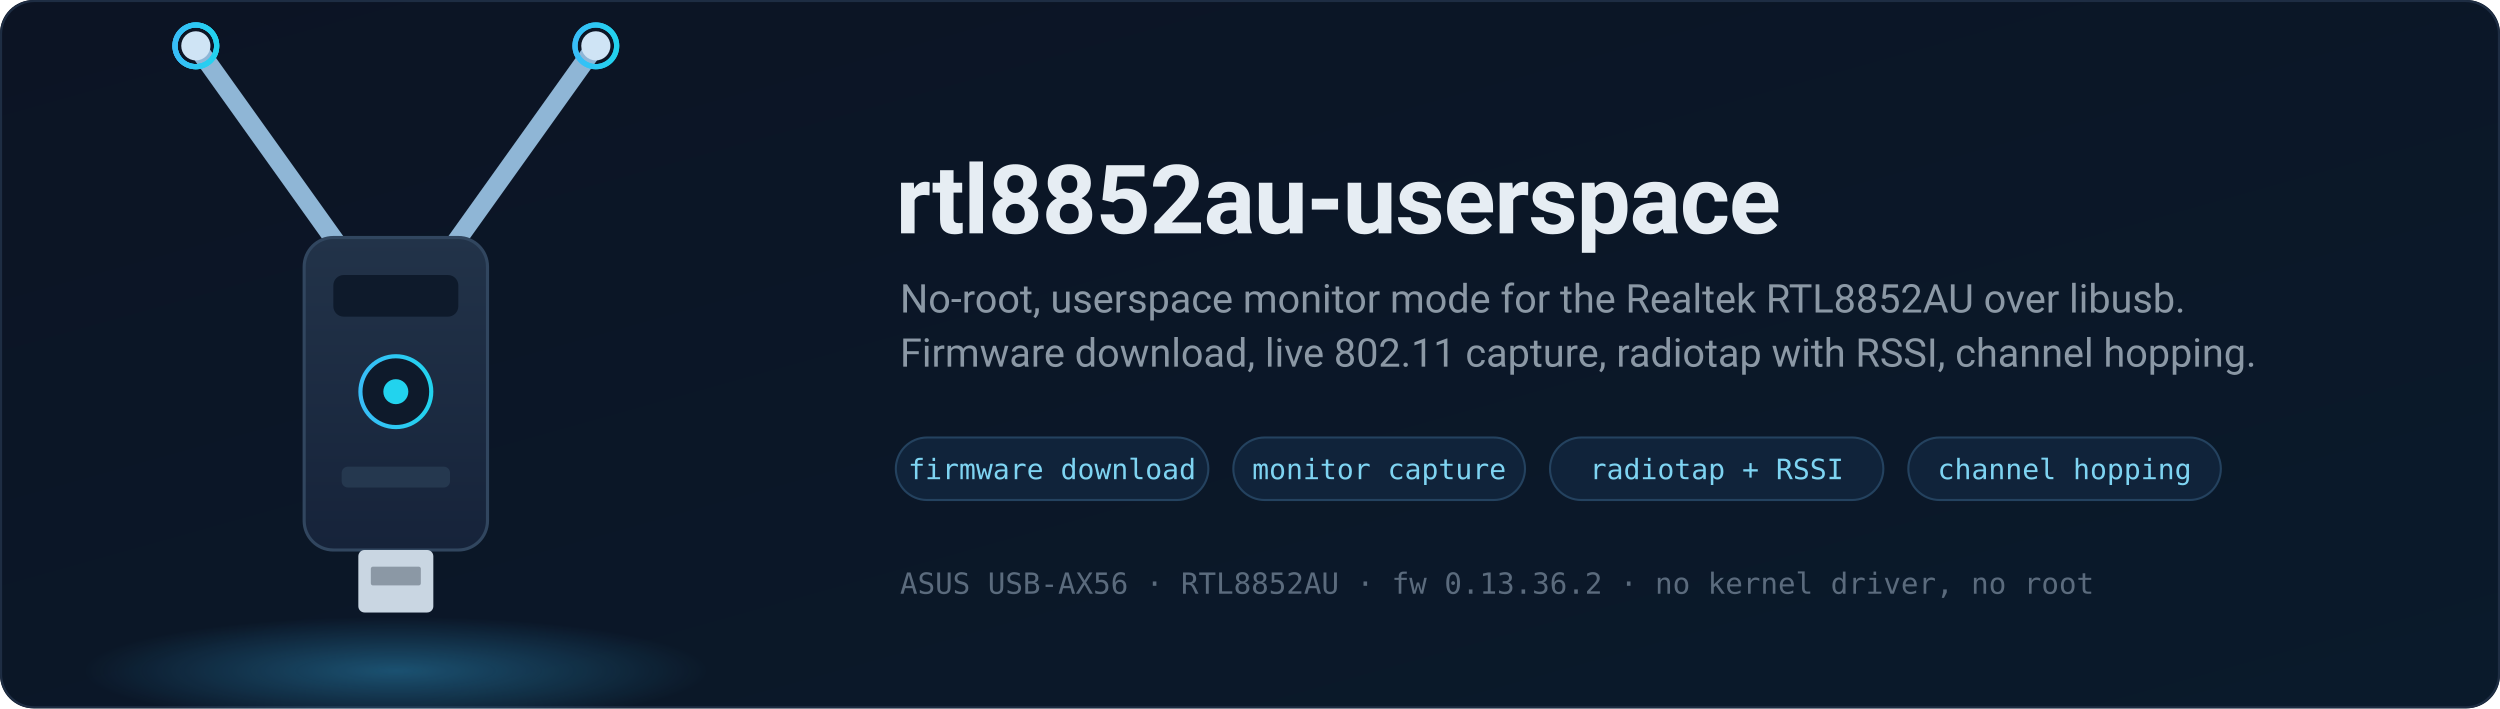
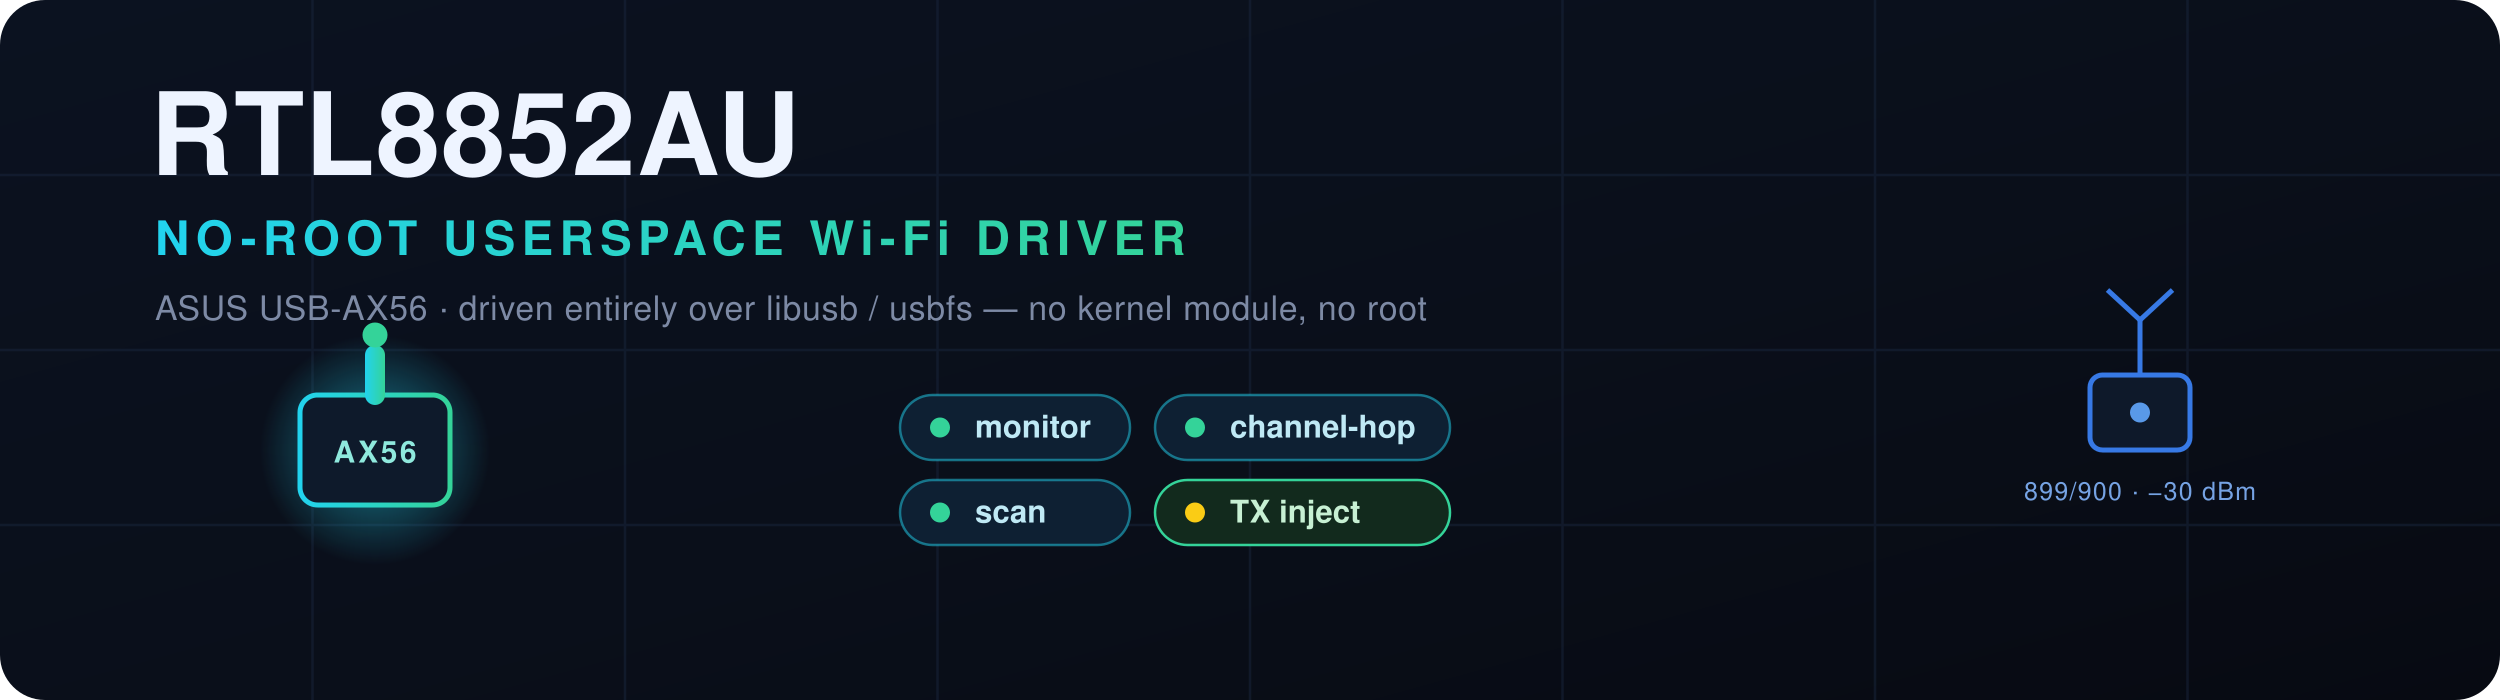
- <svg xmlns="http://www.w3.org/2000/svg" viewBox="0 0 1200 340" width="1200" height="340" font-family="'Segoe UI',system-ui,-apple-system,Roboto,Helvetica,Arial,sans-serif">
+ <svg xmlns="http://www.w3.org/2000/svg" viewBox="0 0 1000 280" width="1000" height="280" font-family="'Segoe UI',system-ui,-apple-system,Helvetica,Arial,sans-serif" role="img" aria-label="RTL8852AU no-root userspace driver">
  <defs>
    <linearGradient id="bg" x1="0" y1="0" x2="1" y2="1">
-       <stop offset="0" stop-color="#0c1424" />
-       <stop offset="1" stop-color="#0a1a2b" />
-     </linearGradient>
-     <linearGradient id="body" x1="0" y1="0" x2="0" y2="1">
-       <stop offset="0" stop-color="#223349" />
-       <stop offset="1" stop-color="#16233a" />
+       <stop offset="0" stop-color="#0b1220" />
+       <stop offset="0.55" stop-color="#0a0f1a" />
+       <stop offset="1" stop-color="#070a12" />
    </linearGradient>
    <linearGradient id="accent" x1="0" y1="0" x2="1" y2="0">
-       <stop offset="0" stop-color="#38bdf8" />
-       <stop offset="1" stop-color="#22d3ee" />
+       <stop offset="0" stop-color="#22d3ee" />
+       <stop offset="1" stop-color="#34d399" />
    </linearGradient>
-     <radialGradient id="glow" cx="0.5" cy="0.5" r="0.5">
-       <stop offset="0" stop-color="#38bdf8" stop-opacity="0.35" />
-       <stop offset="1" stop-color="#38bdf8" stop-opacity="0" />
+     <radialGradient id="txglow" cx="0.5" cy="0.5" r="0.5">
+       <stop offset="0" stop-color="#22d3ee" stop-opacity="0.55" />
+       <stop offset="1" stop-color="#22d3ee" stop-opacity="0" />
    </radialGradient>
+     <filter id="soft" x="-50%" y="-50%" width="200%" height="200%">
+       <feGaussianBlur stdDeviation="3.2" />
+     </filter>
+     <clipPath id="card">
+       <rect x="0" y="0" width="1000" height="280" rx="18" />
+     </clipPath>
  </defs>
-   <rect x="0" y="0" width="1200" height="340" rx="16" fill="url(#bg)" />
-   <rect x="0.5" y="0.5" width="1199" height="339" rx="16" fill="none" stroke="#1e2d43" stroke-width="1" />
-   <g transform="translate(190 172)">
-     <ellipse cx="0" cy="150" rx="150" ry="26" fill="url(#glow)" />
-     <g stroke="#8fb6d6" stroke-width="9" stroke-linecap="round" fill="none">
-       <line x1="-26" y1="-52" x2="-96" y2="-150" />
-       <line x1="26" y1="-52" x2="96" y2="-150" />
+   <g clip-path="url(#card)">
+     <rect width="1000" height="280" fill="url(#bg)" />
+     <g stroke="#1b2740" stroke-width="1" opacity="0.45">
+       <path d="M0 70H1000M0 140H1000M0 210H1000" />
+       <path d="M125 0V280M250 0V280M375 0V280M500 0V280M625 0V280M750 0V280M875 0V280" />
    </g>
-     <circle cx="-96" cy="-150" r="7" fill="#cfe4f5" />
-     <circle cx="96" cy="-150" r="7" fill="#cfe4f5" />
-     <g fill="none" stroke="url(#accent)" stroke-width="2.5">
-       <circle cx="-96" cy="-150" r="10">
-         <animate attributeName="r" values="6;46" dur="2.6s" repeatCount="indefinite" />
-         <animate attributeName="opacity" values="0.9;0" dur="2.6s" repeatCount="indefinite" />
+     <g fill="none" stroke="url(#accent)" stroke-width="2">
+       <circle cx="150" cy="180" r="10" opacity="0">
+         <animate attributeName="r" values="10;300" dur="3.4s" repeatCount="indefinite" />
+         <animate attributeName="opacity" values="0.7;0" dur="3.4s" repeatCount="indefinite" />
      </circle>
-       <circle cx="-96" cy="-150" r="10">
-         <animate attributeName="r" values="6;46" dur="2.6s" begin="0.87s" repeatCount="indefinite" />
-         <animate attributeName="opacity" values="0.9;0" dur="2.6s" begin="0.87s" repeatCount="indefinite" />
+       <circle cx="150" cy="180" r="10" opacity="0">
+         <animate attributeName="r" values="10;300" dur="3.4s" begin="1.13s" repeatCount="indefinite" />
+         <animate attributeName="opacity" values="0.7;0" dur="3.4s" begin="1.13s" repeatCount="indefinite" />
      </circle>
-       <circle cx="-96" cy="-150" r="10">
-         <animate attributeName="r" values="6;46" dur="2.6s" begin="1.73s" repeatCount="indefinite" />
-         <animate attributeName="opacity" values="0.9;0" dur="2.6s" begin="1.73s" repeatCount="indefinite" />
+       <circle cx="150" cy="180" r="10" opacity="0">
+         <animate attributeName="r" values="10;300" dur="3.4s" begin="2.26s" repeatCount="indefinite" />
+         <animate attributeName="opacity" values="0.7;0" dur="3.4s" begin="2.26s" repeatCount="indefinite" />
      </circle>
    </g>
-     <g fill="none" stroke="url(#accent)" stroke-width="2.5">
-       <circle cx="96" cy="-150" r="10">
-         <animate attributeName="r" values="6;46" dur="2.6s" begin="0.43s" repeatCount="indefinite" />
-         <animate attributeName="opacity" values="0.9;0" dur="2.6s" begin="0.43s" repeatCount="indefinite" />
+     <circle cx="150" cy="180" r="46" fill="url(#txglow)">
+       <animate attributeName="r" values="40;52;40" dur="3.4s" repeatCount="indefinite" />
+     </circle>
+     <g>
+       <rect x="120" y="158" width="60" height="44" rx="7" fill="#0e1a2b" stroke="url(#accent)" stroke-width="2" />
+       <rect x="146" y="138" width="8" height="24" rx="4" fill="url(#accent)" />
+       <circle cx="150" cy="134" r="5" fill="#34d399" />
+       <text x="150" y="185" text-anchor="middle" fill="#8fe9dd" font-size="12" font-weight="700" letter-spacing="1">AX56</text>
+     </g>
+     <g opacity="0.92">
+       <line x1="856" y1="150" x2="856" y2="128" stroke="#3b82f6" stroke-width="2" />
+       <line x1="856" y1="128" x2="843" y2="116" stroke="#3b82f6" stroke-width="2" />
+       <line x1="856" y1="128" x2="869" y2="116" stroke="#3b82f6" stroke-width="2" />
+       <rect x="836" y="150" width="40" height="30" rx="5" fill="#0e1a2b" stroke="#3b82f6" stroke-width="2" />
+       <circle cx="856" cy="165" r="4" fill="#60a5fa">
+         <animate attributeName="fill-opacity" values="0.2;1;0.2" dur="3.4s" begin="2.9s" repeatCount="indefinite" />
      </circle>
-       <circle cx="96" cy="-150" r="10">
-         <animate attributeName="r" values="6;46" dur="2.6s" begin="1.30s" repeatCount="indefinite" />
-         <animate attributeName="opacity" values="0.9;0" dur="2.6s" begin="1.30s" repeatCount="indefinite" />
-       </circle>
+       <text x="856" y="200" text-anchor="middle" fill="#7fb0f5" font-size="10" letter-spacing="0.5">899/900 · −30 dBm</text>
    </g>
-     <rect x="-44" y="-58" width="88" height="150" rx="14" fill="url(#body)" stroke="#31465f" stroke-width="1.5" />
-     <rect x="-30" y="-40" width="60" height="20" rx="5" fill="#0e1a2b" />
-     <circle cx="0" cy="16" r="17" fill="#0e1a2b" stroke="url(#accent)" stroke-width="2" />
-     <circle cx="0" cy="16" r="6" fill="#22d3ee">
-       <animate attributeName="opacity" values="0.4;1;0.4" dur="2s" repeatCount="indefinite" />
-     </circle>
-     <rect x="-26" y="52" width="52" height="10" rx="3" fill="#25384f" />
-     <rect x="-18" y="92" width="36" height="30" rx="3" fill="#c9d6e2" />
-     <rect x="-12" y="100" width="24" height="9" rx="1" fill="#8b98a5" />
-   </g>
-   <g transform="translate(430 0)">
-     <text x="0" y="112" fill="#e6edf3" font-size="46" font-weight="700" letter-spacing="-0.5">rtl8852au-userspace</text>
-     <text x="2" y="150" fill="#8b98a5" font-size="19">No-root, userspace monitor mode for the Realtek RTL8852AU over libusb.</text>
-     <text x="2" y="176" fill="#8b98a5" font-size="19">Firmware download, live 802.11 capture, radiotap with RSSI, channel hopping.</text>
-     <g font-family="ui-monospace,'SF Mono','JetBrains Mono',Menlo,Consolas,monospace" font-size="13.5">
-       <g transform="translate(0 210)">
-         <rect x="0" y="0" width="150" height="30" rx="15" fill="#10233a" stroke="#24425f" />
-         <text x="75" y="20" fill="#7ed4f2" text-anchor="middle">firmware download</text>
+     <text x="60" y="70" fill="#eef4ff" font-size="46" font-weight="800" letter-spacing="0.5">RTL8852AU</text>
+     <text x="62" y="102" fill="url(#accent)" font-size="19" font-weight="600" letter-spacing="2.5">NO-ROOT USERSPACE Wi-Fi DRIVER</text>
+     <text x="62" y="128" fill="#7d8aa5" font-size="13.5" letter-spacing="0.3">ASUS USB-AX56 · driven entirely over libusb / usbfs — no kernel module, no root</text>
+     <g font-size="12.5" font-weight="600">
+       <g transform="translate(360,158)">
+         <rect width="92" height="26" rx="13" fill="#0e2033" stroke="#22d3ee" stroke-opacity="0.5" />
+         <circle cx="16" cy="13" r="4" fill="#34d399" />
+         <text x="30" y="17" fill="#bfe9f5">monitor</text>
      </g>
-       <g transform="translate(162 210)">
-         <rect x="0" y="0" width="140" height="30" rx="15" fill="#10233a" stroke="#24425f" />
-         <text x="70" y="20" fill="#7ed4f2" text-anchor="middle">monitor capture</text>
+       <g transform="translate(360,192)">
+         <rect width="92" height="26" rx="13" fill="#0e2033" stroke="#22d3ee" stroke-opacity="0.5" />
+         <circle cx="16" cy="13" r="4" fill="#34d399" />
+         <text x="30" y="17" fill="#bfe9f5">scan</text>
      </g>
-       <g transform="translate(314 210)">
-         <rect x="0" y="0" width="160" height="30" rx="15" fill="#10233a" stroke="#24425f" />
-         <text x="80" y="20" fill="#7ed4f2" text-anchor="middle">radiotap + RSSI</text>
+       <g transform="translate(462,158)">
+         <rect width="118" height="26" rx="13" fill="#0e2033" stroke="#22d3ee" stroke-opacity="0.5" />
+         <circle cx="16" cy="13" r="4" fill="#34d399" />
+         <text x="30" y="17" fill="#bfe9f5">channel-hop</text>
      </g>
-       <g transform="translate(486 210)">
-         <rect x="0" y="0" width="150" height="30" rx="15" fill="#10233a" stroke="#24425f" />
-         <text x="75" y="20" fill="#7ed4f2" text-anchor="middle">channel hopping</text>
+       <g transform="translate(462,192)">
+         <rect width="118" height="26" rx="13" fill="#122a1d" stroke="#34d399" />
+         <circle cx="16" cy="13" r="4" fill="#facc15">
+           <animate attributeName="fill-opacity" values="1;0.3;1" dur="1.6s" repeatCount="indefinite" />
+         </circle>
+         <text x="30" y="17" fill="#c7f0d3" font-weight="700">TX inject</text>
      </g>
    </g>
-     <text x="2" y="285" fill="#5b6b7d" font-size="14" font-family="ui-monospace,'SF Mono',Menlo,Consolas,monospace">ASUS USB-AX56  ·  RTL8852AU  ·  fw 0.13.36.2  ·  no kernel driver, no root</text>
  </g>
</svg>
